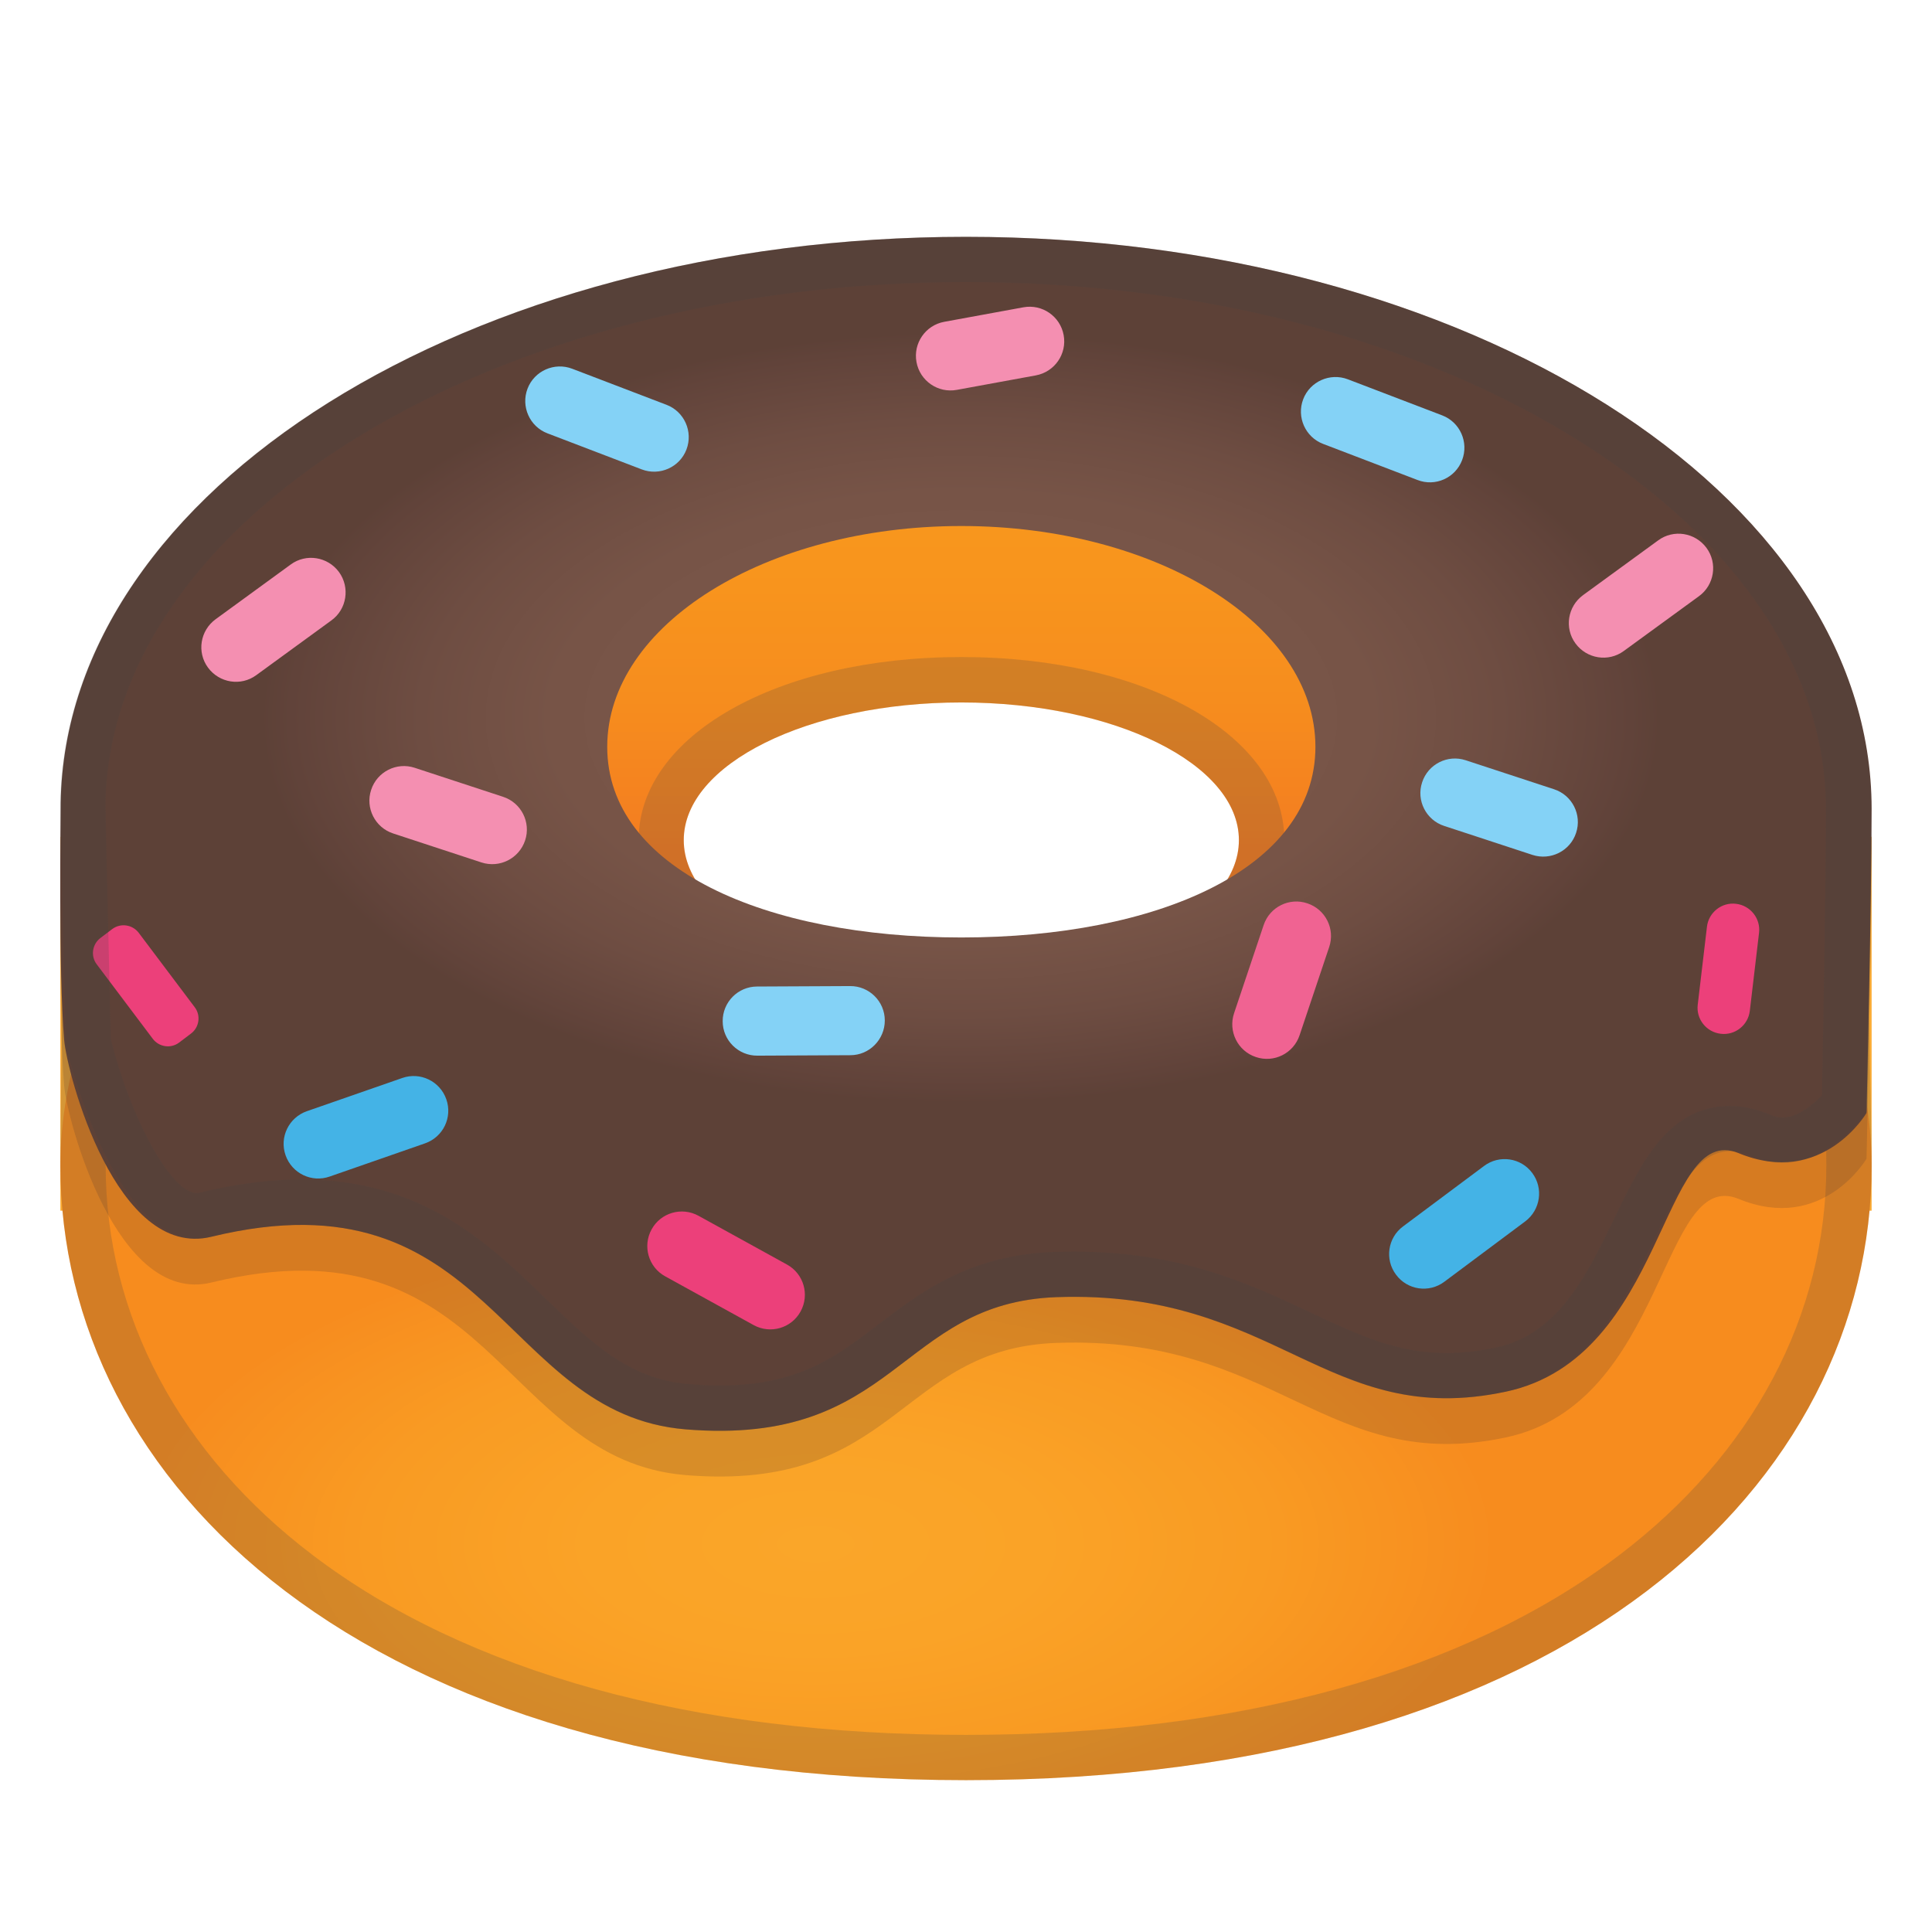
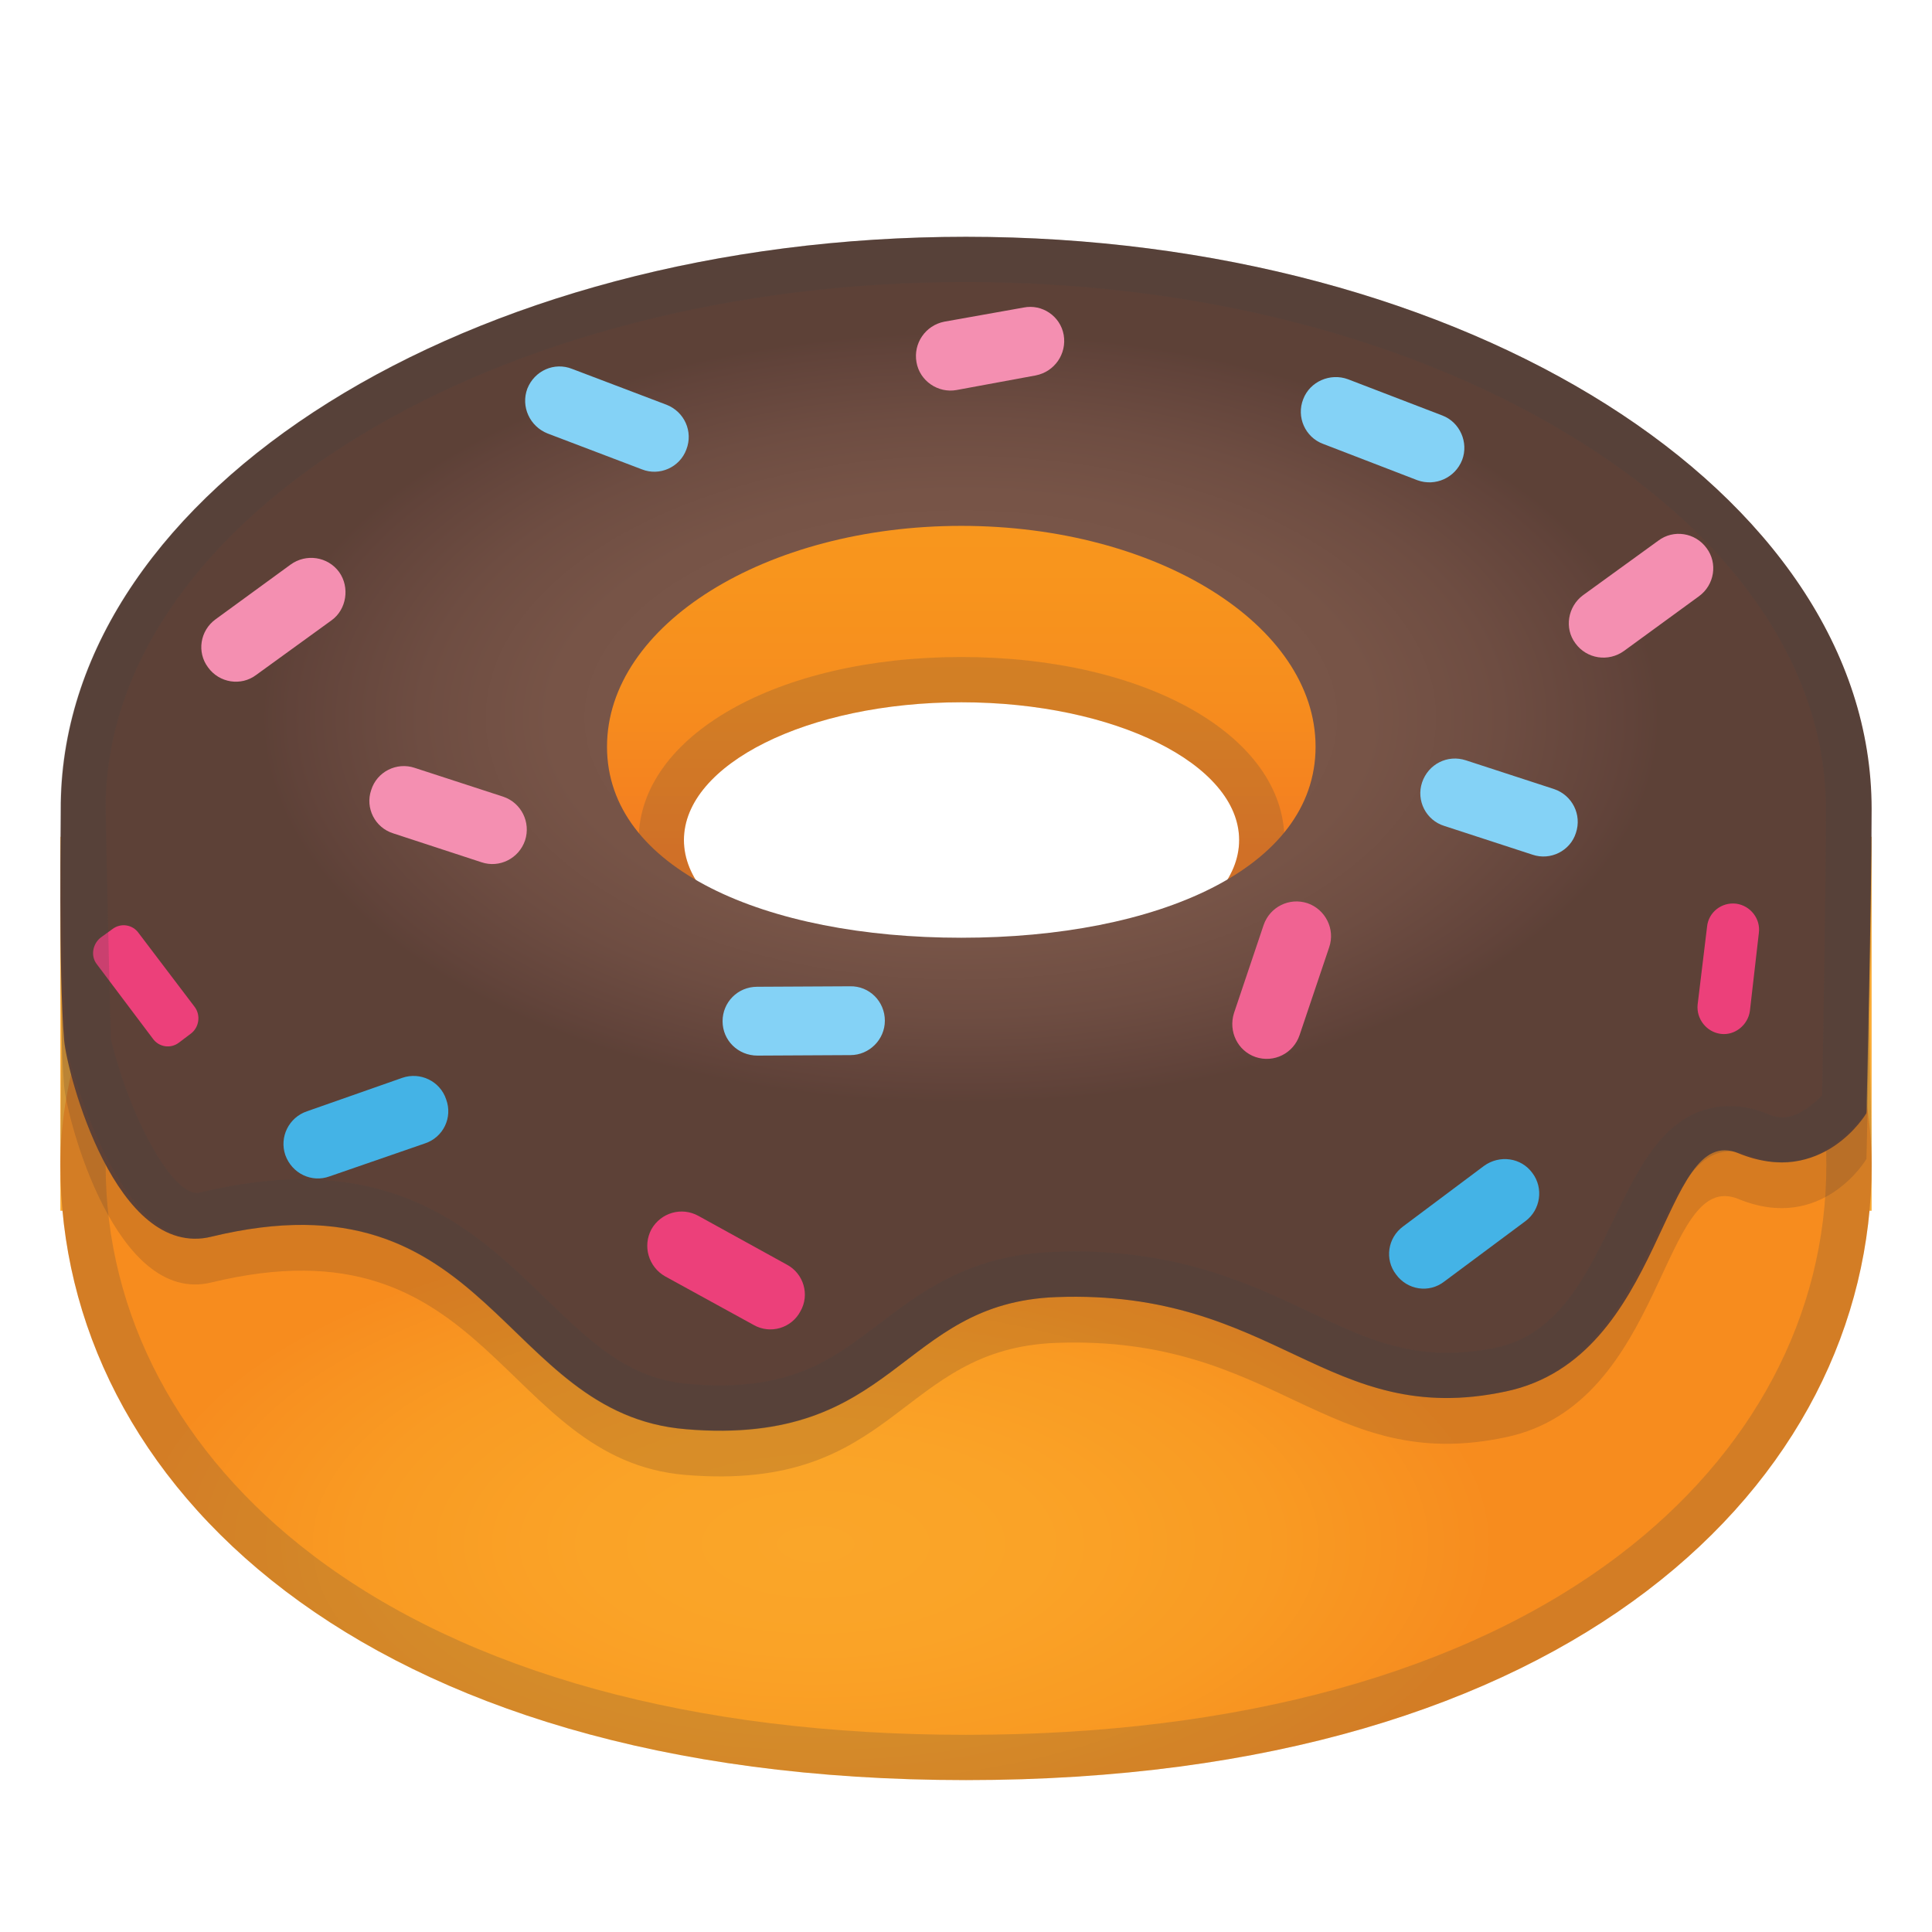
- <svg xmlns="http://www.w3.org/2000/svg" enable-background="new 0 0 128 128" viewBox="0 0 128 128">
-   <linearGradient id="a" gradientUnits="userSpaceOnUse" x1="64" x2="64" y1="28.939" y2="75.018">
-     <stop offset="0" stop-color="#f8981d" />
-     <stop offset=".191" stop-color="#f8951d" />
-     <stop offset=".378" stop-color="#f68d1e" />
-     <stop offset=".562" stop-color="#f47f20" />
-     <stop offset=".59" stop-color="#f47c20" />
-   </linearGradient>
-   <radialGradient id="b" cx="54.048" cy="102.3" gradientTransform="matrix(1 0 0 .4738 0 53.835)" gradientUnits="userSpaceOnUse" r="59.884">
-     <stop offset=".001" stop-color="#faa629" />
-     <stop offset=".251" stop-color="#faa327" />
-     <stop offset=".496" stop-color="#f99b23" />
-     <stop offset=".738" stop-color="#f78d1f" />
-     <stop offset=".751" stop-color="#f78c1e" />
-   </radialGradient>
-   <radialGradient id="c" cx="63.661" cy="47.552" gradientTransform="matrix(1 0 0 .5511 0 21.345)" gradientUnits="userSpaceOnUse" r="51.811">
-     <stop offset="0" stop-color="#8d6e63" />
-     <stop offset=".353" stop-color="#795649" />
-     <stop offset=".524" stop-color="#775447" />
-     <stop offset=".691" stop-color="#6e4d42" />
-     <stop offset=".857" stop-color="#61433a" />
-     <stop offset=".895" stop-color="#5d4137" />
-   </radialGradient>
-   <path d="m4 55.44h11.5v24.77h-11.5z" fill="#fbac35" />
-   <path d="m112.5 55.44h11.5v24.77h-11.5z" fill="#fbac35" />
-   <path d="m64 29.42c-28.31 0-52.03 19.59-58.34 38.35h116.68c-6.31-18.76-30.03-38.35-58.34-38.35zm-.31 35.36c-10.16 0-18.39-4.08-18.39-9.12s8.23-9.12 18.39-9.12 18.39 4.08 18.39 9.12-8.23 9.12-18.39 9.12z" fill="url(#a)" />
-   <path d="m5.66 67.77c-1.07 3.2-1.66 6.38-1.66 9.43 0 20.93 19.75 40.74 60 40.74s60-19.81 60-40.74c0-3.05-.59-6.22-1.66-9.42h-116.68z" fill="url(#b)" />
-   <path d="m120.78 65.82c.08 3.56.22 9.36.22 11.38 0 9.94-4.87 19.11-13.72 25.83-10.26 7.79-25.23 11.91-43.28 11.91s-33.02-4.12-43.28-11.91c-8.85-6.72-13.72-15.89-13.72-25.83 0-2.02.08-7.8.14-11.38zm2.93-3h-119.53s-.18 11.33-.18 14.38c0 20.93 19.75 40.74 60 40.74s60-19.81 60-40.74c0-3.05-.29-14.38-.29-14.38z" fill="#434343" opacity=".2" />
-   <path d="m124 56.62c0-20.93-26.86-37.9-60-37.9-32.93 0-59.65 16.76-59.98 37.51 0 .61-.15 11.2.23 15.7.19 2.25 3.45 14.57 9.75 13.04 18.5-4.5 19.15 11.76 31.44 12.76 14.03 1.14 14.06-8.39 24.56-8.76 14.58-.52 17.9 8.79 29.78 6.26 10.64-2.27 10.24-17.93 15.41-15.8 5.56 2.29 8.47-2.66 8.47-2.66s.34-14.1.34-20.15zm-60.31-25.38c26.81 0 27.46 13.18 27.46 21.26s-14.5 12.63-27.46 12.63-27.46-4.55-27.46-12.63c0-8.07.65-21.26 27.46-21.26z" fill="#4e352e" opacity=".2" />
-   <path d="m64 32.42c12.43 0 25.1 4.12 35.69 11.59 8.16 5.76 14.62 13.16 18.21 20.76h-39.8c4.34-2.19 6.99-5.41 6.99-9.12 0-6.91-9.19-12.12-21.39-12.12-12.19 0-21.39 5.21-21.39 12.12 0 3.71 2.65 6.93 6.99 9.12h-39.19c3.59-7.6 10.04-14.99 18.21-20.76 10.58-7.47 23.25-11.59 35.68-11.59m0-3c-28.31 0-52.03 19.59-58.34 38.35h116.68c-6.31-18.76-30.03-38.35-58.34-38.35zm-.31 35.36c-10.16 0-18.39-4.08-18.39-9.12s8.23-9.12 18.39-9.12 18.39 4.08 18.39 9.12c0 5.03-8.23 9.12-18.39 9.12z" fill="#434343" opacity=".2" />
-   <path d="m124 53.59c0-20.93-26.86-37.9-60-37.9-32.93 0-59.65 16.76-59.98 37.51 0 .61-.15 11.2.23 15.7.19 2.25 3.45 14.57 9.75 13.04 18.5-4.5 19.15 11.76 31.44 12.76 14.03 1.14 14.06-8.38 24.56-8.76 14.58-.52 17.9 8.79 29.78 6.26 10.64-2.27 10.24-17.93 15.41-15.8 5.56 2.29 8.47-2.66 8.47-2.66s.34-14.1.34-20.15zm-60.31-18.74c12.96 0 23.46 6.55 23.46 14.63s-10.5 12.63-23.46 12.63-23.46-4.55-23.46-12.63 10.5-14.63 23.46-14.63z" fill="url(#c)" />
-   <path d="m42.52 31.1-6.25-2.39c-1.18-.45-1.77-1.78-1.32-2.96s1.78-1.77 2.96-1.32l6.25 2.39c1.18.45 1.77 1.78 1.32 2.96s-1.78 1.77-2.96 1.32z" fill="#84d2f6" />
-   <path d="m49.93 87.79-5.86-3.23c-1.11-.61-1.51-2-.9-3.11s2-1.51 3.11-.9l5.86 3.23c1.11.61 1.51 2 .9 3.11s-2 1.51-3.11.9z" fill="#ec407a" />
-   <path d="m28.16 75.75-6.32 2.2c-1.19.42-2.5-.21-2.92-1.41-.42-1.19.21-2.5 1.41-2.92l6.32-2.2c1.19-.42 2.5.21 2.92 1.41s-.21 2.5-1.41 2.92z" fill="#44b3e6" />
-   <path d="m101.05 80.92-5.36 4c-1.01.76-2.45.55-3.2-.47-.76-1.01-.55-2.45.47-3.2l5.36-4c1.01-.76 2.45-.55 3.2.47.75 1.01.54 2.44-.47 3.2z" fill="#44b3e6" />
-   <path d="m116.54 61.81-.61 5.16c-.11.95-.98 1.64-1.93 1.52-.95-.11-1.64-.98-1.52-1.93l.61-5.16c.11-.95.98-1.64 1.93-1.52.95.11 1.64.98 1.52 1.93z" fill="#ec407a" />
-   <path d="m9.19 61.8 3.71 4.93c.42.55.3 1.34-.25 1.75l-.78.59c-.55.42-1.34.3-1.75-.25l-3.71-4.93c-.42-.55-.3-1.34.25-1.75l.78-.59c.55-.41 1.33-.3 1.75.25z" fill="#ec407a" />
-   <path d="m93.91 31.8-6.25-2.39c-1.18-.45-1.77-1.78-1.32-2.96s1.78-1.77 2.96-1.32l6.25 2.39c1.18.45 1.77 1.78 1.32 2.96-.45 1.19-1.78 1.78-2.96 1.32z" fill="#84d2f6" />
-   <path d="m112.56 39.5-4.98 3.63c-1.02.75-2.45.52-3.2-.5s-.52-2.45.5-3.2l4.98-3.63c1.02-.75 2.45-.52 3.2.5s.52 2.46-.5 3.2z" fill="#f48fb1" />
-   <path d="m68.63 24.87-5.24.96c-1.24.23-2.44-.59-2.67-1.84-.23-1.24.59-2.44 1.84-2.67l5.24-.96c1.24-.23 2.44.59 2.67 1.84s-.6 2.44-1.84 2.67z" fill="#f48fb1" />
-   <path d="m81.76 67.13 1.96-5.84c.4-1.2 1.7-1.85 2.9-1.44 1.2.4 1.85 1.7 1.44 2.9l-1.96 5.84c-.4 1.2-1.7 1.85-2.9 1.44-1.2-.4-1.84-1.7-1.44-2.9z" fill="#f06392" />
-   <path d="m21.96 41.1-4.98 3.63c-1.02.75-2.45.52-3.2-.5s-.52-2.45.5-3.2l4.98-3.63c1.02-.75 2.45-.52 3.2.5.74 1.02.52 2.46-.5 3.2z" fill="#f48fb1" />
-   <path d="m31.9 57.14-5.85-1.92c-1.2-.39-1.86-1.69-1.46-2.89.39-1.2 1.69-1.86 2.89-1.46l5.85 1.92c1.2.39 1.86 1.69 1.46 2.89s-1.69 1.85-2.89 1.46z" fill="#f48fb1" />
-   <path d="m56.34 69.91-6.16.03c-1.26.01-2.3-1.01-2.3-2.28-.01-1.26 1.01-2.3 2.28-2.3l6.16-.03c1.26-.01 2.3 1.01 2.3 2.28 0 1.26-1.02 2.3-2.28 2.3z" fill="#84d2f6" />
-   <path d="m101.53 56.64-5.85-1.92c-1.2-.39-1.86-1.69-1.46-2.89.39-1.2 1.69-1.86 2.89-1.46l5.85 1.92c1.2.39 1.86 1.69 1.46 2.89-.39 1.2-1.69 1.85-2.89 1.46z" fill="#84d2f6" />
-   <path d="m63.97 18.69c15.47 0 29.97 3.78 40.83 10.64 10.43 6.59 16.17 15.21 16.17 24.27 0 5-.2 15.62-.26 18.96-.6.63-1.61 1.48-2.61 1.48-.27 0-.53-.06-.81-.18-.9-.39-1.8-.59-2.67-.59-4.07 0-5.89 3.75-7.64 7.39-1.84 3.8-3.74 7.74-7.85 8.61-1.17.25-2.26.37-3.32.37-3.29 0-5.91-1.24-8.95-2.67-4.03-1.9-8.6-4.05-15.72-4.05-.42 0-.84.01-1.28.02-5.63.2-8.84 2.65-11.67 4.81-2.85 2.17-5.3 4.04-10.52 4.04-.64 0-1.32-.03-2.02-.09-3.98-.32-6.52-2.78-9.46-5.63-3.84-3.72-8.19-7.93-16.24-7.93-2.07 0-4.32.29-6.7.87-.08.02-.16.03-.23.03-1.66 0-4.38-4.93-5.68-10.22-.14-6.03-.35-14.9-.35-15.59.33-19.05 25.88-34.54 56.98-34.54m0-3c-32.93 0-59.65 16.76-59.98 37.52 0 .61.36 16.02.36 16.02s2.99 12.83 8.67 12.83c.31 0 .62-.04.95-.12 2.24-.54 4.22-.79 5.99-.79 12.84 0 14.65 12.67 25.45 13.55.8.07 1.55.1 2.26.1 11.81 0 12.4-8.5 22.3-8.86.4-.01.79-.02 1.17-.02 11.92 0 16.05 6.72 24.66 6.72 1.22 0 2.52-.13 3.95-.44 9.78-2.08 9.79-15.93 14.87-15.93.45 0 .94.11 1.47.34.7.3 1.37.43 2.01.43 3.29 0 5.59-3.39 5.59-3.39s.28-14 .28-20.05c0-20.94-26.86-37.91-60-37.91z" fill="#434343" opacity=".2" />
+ <svg xmlns="http://www.w3.org/2000/svg" xmlns:xlink="http://www.w3.org/1999/xlink" width="16pt" height="16pt" viewBox="0 0 16 16" version="1.1">
+   <defs>
+     <linearGradient id="linear0" gradientUnits="userSpaceOnUse" x1="64" y1="28.939" x2="64" y2="75.018" gradientTransform="matrix(0.125,0,0,0.125,0,0)">
+       <stop offset="0" style="stop-color:rgb(97.255%,59.608%,11.373%);stop-opacity:1;" />
+       <stop offset="0.191" style="stop-color:rgb(97.255%,58.431%,11.373%);stop-opacity:1;" />
+       <stop offset="0.378" style="stop-color:rgb(96.471%,55.294%,11.765%);stop-opacity:1;" />
+       <stop offset="0.562" style="stop-color:rgb(95.686%,49.804%,12.549%);stop-opacity:1;" />
+       <stop offset="0.59" style="stop-color:rgb(95.686%,48.627%,12.549%);stop-opacity:1;" />
+     </linearGradient>
+     <radialGradient id="radial0" gradientUnits="userSpaceOnUse" cx="54.048" cy="102.3" fx="54.048" fy="102.3" r="59.884" gradientTransform="matrix(0.125,0,0,0.059225,0,6.729375)">
+       <stop offset="0.001" style="stop-color:rgb(98.039%,65.098%,16.078%);stop-opacity:1;" />
+       <stop offset="0.251" style="stop-color:rgb(98.039%,63.922%,15.294%);stop-opacity:1;" />
+       <stop offset="0.496" style="stop-color:rgb(97.647%,60.784%,13.725%);stop-opacity:1;" />
+       <stop offset="0.738" style="stop-color:rgb(96.863%,55.294%,12.157%);stop-opacity:1;" />
+       <stop offset="0.751" style="stop-color:rgb(96.863%,54.902%,11.765%);stop-opacity:1;" />
+     </radialGradient>
+     <filter id="alpha" filterUnits="objectBoundingBox" x="0%" y="0%" width="100%" height="100%">
+       <feColorMatrix type="matrix" in="SourceGraphic" values="0 0 0 0 1 0 0 0 0 1 0 0 0 0 1 0 0 0 1 0" />
+     </filter>
+     <mask id="mask0">
+       <g filter="url(#alpha)">
+         <rect x="0" y="0" width="16" height="16" style="fill:rgb(0%,0%,0%);fill-opacity:0.2;stroke:none;" />
+       </g>
+     </mask>
+     <clipPath id="clip1">
+       <rect x="0" y="0" width="16" height="16" />
+     </clipPath>
+     <g id="surface5" clip-path="url(#clip1)">
+       <path style=" stroke:none;fill-rule:nonzero;fill:rgb(26.275%,26.275%,26.275%);fill-opacity:1;" d="M 15.098 8.227 C 15.109 8.672 15.125 9.398 15.125 9.648 C 15.125 10.891 14.516 12.039 13.41 12.879 C 12.129 13.852 10.258 14.367 8 14.367 C 5.742 14.367 3.871 13.852 2.59 12.879 C 1.484 12.039 0.875 10.891 0.875 9.648 C 0.875 9.398 0.887 8.676 0.891 8.227 Z M 15.465 7.852 L 0.523 7.852 C 0.523 7.852 0.5 9.27 0.5 9.648 C 0.5 12.266 2.969 14.742 8 14.742 C 13.031 14.742 15.5 12.266 15.5 9.648 C 15.5 9.27 15.465 7.852 15.465 7.852 Z M 15.465 7.852 " />
+     </g>
+     <mask id="mask1">
+       <g filter="url(#alpha)">
+         <rect x="0" y="0" width="16" height="16" style="fill:rgb(0%,0%,0%);fill-opacity:0.2;stroke:none;" />
+       </g>
+     </mask>
+     <clipPath id="clip2">
+       <rect x="0" y="0" width="16" height="16" />
+     </clipPath>
+     <g id="surface8" clip-path="url(#clip2)">
+       <path style=" stroke:none;fill-rule:nonzero;fill:rgb(30.588%,20.784%,18.039%);fill-opacity:1;" d="M 15.5 7.078 C 15.5 4.461 12.141 2.34 8 2.34 C 3.883 2.34 0.543 4.434 0.504 7.027 C 0.504 7.105 0.484 8.43 0.531 8.992 C 0.555 9.273 0.961 10.812 1.75 10.621 C 4.062 10.059 4.145 12.09 5.68 12.215 C 7.434 12.359 7.438 11.168 8.75 11.121 C 10.574 11.055 10.988 12.219 12.473 11.902 C 13.801 11.621 13.754 9.664 14.398 9.93 C 15.094 10.215 15.457 9.598 15.457 9.598 C 15.457 9.598 15.5 7.832 15.5 7.078 Z M 7.961 3.906 C 11.312 3.906 11.395 5.551 11.395 6.562 C 11.395 7.574 9.582 8.141 7.961 8.141 C 6.34 8.141 4.527 7.574 4.527 6.562 C 4.527 5.555 4.609 3.906 7.961 3.906 Z M 7.961 3.906 " />
+     </g>
+     <mask id="mask2">
+       <g filter="url(#alpha)">
+         <rect x="0" y="0" width="16" height="16" style="fill:rgb(0%,0%,0%);fill-opacity:0.2;stroke:none;" />
+       </g>
+     </mask>
+     <clipPath id="clip3">
+       <rect x="0" y="0" width="16" height="16" />
+     </clipPath>
+     <g id="surface11" clip-path="url(#clip3)">
+       <path style=" stroke:none;fill-rule:nonzero;fill:rgb(26.275%,26.275%,26.275%);fill-opacity:1;" d="M 8 4.051 C 9.555 4.051 11.137 4.566 12.461 5.5 C 13.48 6.223 14.289 7.145 14.738 8.098 L 9.762 8.098 C 10.305 7.824 10.637 7.422 10.637 6.957 C 10.637 6.094 9.488 5.441 7.961 5.441 C 6.438 5.441 5.289 6.094 5.289 6.957 C 5.289 7.422 5.621 7.824 6.164 8.098 L 1.266 8.098 C 1.711 7.145 2.52 6.223 3.539 5.5 C 4.863 4.566 6.445 4.051 8 4.051 M 8 3.676 C 4.461 3.676 1.496 6.125 0.707 8.473 L 15.293 8.473 C 14.504 6.125 11.539 3.676 8 3.676 Z M 7.961 8.098 C 6.691 8.098 5.664 7.586 5.664 6.957 C 5.664 6.328 6.691 5.816 7.961 5.816 C 9.23 5.816 10.262 6.328 10.262 6.957 C 10.262 7.586 9.23 8.098 7.961 8.098 Z M 7.961 8.098 " />
+     </g>
+     <radialGradient id="radial1" gradientUnits="userSpaceOnUse" cx="63.661" cy="47.552" fx="63.661" fy="47.552" r="51.811" gradientTransform="matrix(0.125,0,0,0.0688875,0,2.668125)">
+       <stop offset="0" style="stop-color:rgb(55.294%,43.137%,38.824%);stop-opacity:1;" />
+       <stop offset="0.353" style="stop-color:rgb(47.451%,33.725%,28.627%);stop-opacity:1;" />
+       <stop offset="0.524" style="stop-color:rgb(46.667%,32.941%,27.843%);stop-opacity:1;" />
+       <stop offset="0.691" style="stop-color:rgb(43.137%,30.196%,25.882%);stop-opacity:1;" />
+       <stop offset="0.857" style="stop-color:rgb(38.039%,26.275%,22.745%);stop-opacity:1;" />
+       <stop offset="0.895" style="stop-color:rgb(36.471%,25.49%,21.569%);stop-opacity:1;" />
+     </radialGradient>
+     <mask id="mask3">
+       <g filter="url(#alpha)">
+         <rect x="0" y="0" width="16" height="16" style="fill:rgb(0%,0%,0%);fill-opacity:0.2;stroke:none;" />
+       </g>
+     </mask>
+     <clipPath id="clip4">
+       <rect x="0" y="0" width="16" height="16" />
+     </clipPath>
+     <g id="surface14" clip-path="url(#clip4)">
+       <path style=" stroke:none;fill-rule:nonzero;fill:rgb(26.275%,26.275%,26.275%);fill-opacity:1;" d="M 7.996 2.336 C 9.93 2.336 11.742 2.809 13.102 3.668 C 14.402 4.488 15.121 5.566 15.121 6.699 C 15.121 7.324 15.098 8.652 15.09 9.07 C 15.016 9.148 14.887 9.254 14.762 9.254 C 14.73 9.254 14.695 9.246 14.66 9.234 C 14.547 9.184 14.438 9.16 14.328 9.16 C 13.82 9.16 13.59 9.629 13.371 10.082 C 13.141 10.559 12.906 11.051 12.391 11.16 C 12.246 11.191 12.109 11.203 11.977 11.203 C 11.566 11.203 11.238 11.051 10.859 10.871 C 10.355 10.633 9.781 10.363 8.891 10.363 C 8.84 10.363 8.789 10.367 8.734 10.367 C 8.027 10.391 7.629 10.699 7.273 10.969 C 6.918 11.238 6.609 11.473 5.957 11.473 C 5.879 11.473 5.793 11.469 5.707 11.461 C 5.207 11.422 4.891 11.113 4.523 10.758 C 4.043 10.293 3.5 9.766 2.492 9.766 C 2.234 9.766 1.953 9.805 1.656 9.875 C 1.645 9.879 1.637 9.879 1.629 9.879 C 1.422 9.879 1.078 9.266 0.918 8.602 C 0.898 7.848 0.875 6.738 0.875 6.652 C 0.914 4.273 4.109 2.336 7.996 2.336 M 7.996 1.961 C 3.879 1.961 0.539 4.055 0.5 6.652 C 0.5 6.727 0.543 8.652 0.543 8.652 C 0.543 8.652 0.918 10.258 1.629 10.258 C 1.668 10.258 1.703 10.254 1.746 10.242 C 2.027 10.176 2.273 10.145 2.496 10.145 C 4.102 10.145 4.328 11.727 5.676 11.836 C 5.777 11.848 5.871 11.852 5.957 11.852 C 7.434 11.852 7.508 10.789 8.746 10.742 C 8.797 10.742 8.844 10.738 8.891 10.738 C 10.383 10.738 10.898 11.578 11.977 11.578 C 12.129 11.578 12.289 11.562 12.469 11.523 C 13.691 11.266 13.691 9.535 14.328 9.535 C 14.383 9.535 14.445 9.547 14.512 9.578 C 14.598 9.613 14.684 9.629 14.762 9.629 C 15.172 9.629 15.461 9.207 15.461 9.207 C 15.461 9.207 15.496 7.457 15.496 6.699 C 15.496 4.082 12.141 1.961 7.996 1.961 Z M 7.996 1.961 " />
+     </g>
+   </defs>
+   <g id="surface1">
+     <path style=" stroke:none;fill-rule:nonzero;fill:rgb(98.431%,67.451%,20.784%);fill-opacity:1;" d="M 0.5 6.93 L 1.938 6.93 L 1.938 10.027 L 0.5 10.027 Z M 0.5 6.93 " />
+     <path style=" stroke:none;fill-rule:nonzero;fill:rgb(98.431%,67.451%,20.784%);fill-opacity:1;" d="M 14.062 6.93 L 15.5 6.93 L 15.5 10.027 L 14.062 10.027 Z M 14.062 6.93 " />
+     <path style=" stroke:none;fill-rule:nonzero;fill:url(#linear0);" d="M 8 3.676 C 4.461 3.676 1.496 6.125 0.707 8.473 L 15.293 8.473 C 14.504 6.125 11.539 3.676 8 3.676 Z M 7.961 8.098 C 6.691 8.098 5.664 7.586 5.664 6.957 C 5.664 6.328 6.691 5.816 7.961 5.816 C 9.23 5.816 10.262 6.328 10.262 6.957 C 10.262 7.586 9.23 8.098 7.961 8.098 Z M 7.961 8.098 " />
+     <path style=" stroke:none;fill-rule:nonzero;fill:url(#radial0);" d="M 0.707 8.473 C 0.574 8.871 0.5 9.27 0.5 9.648 C 0.5 12.266 2.969 14.742 8 14.742 C 13.031 14.742 15.5 12.266 15.5 9.648 C 15.5 9.27 15.426 8.871 15.293 8.473 Z M 0.707 8.473 " />
+     <use xlink:href="#surface5" mask="url(#mask0)" />
+     <use xlink:href="#surface8" mask="url(#mask1)" />
+     <use xlink:href="#surface11" mask="url(#mask2)" />
+     <path style=" stroke:none;fill-rule:nonzero;fill:url(#radial1);" d="M 15.5 6.699 C 15.5 4.082 12.141 1.961 8 1.961 C 3.883 1.961 0.543 4.055 0.504 6.648 C 0.504 6.727 0.484 8.051 0.531 8.613 C 0.555 8.895 0.961 10.434 1.75 10.242 C 4.062 9.68 4.145 11.711 5.68 11.836 C 7.434 11.98 7.438 10.789 8.75 10.742 C 10.574 10.676 10.988 11.84 12.473 11.523 C 13.801 11.242 13.754 9.285 14.398 9.551 C 15.094 9.836 15.457 9.219 15.457 9.219 C 15.457 9.219 15.5 7.453 15.5 6.699 Z M 7.961 4.355 C 9.582 4.355 10.895 5.176 10.895 6.184 C 10.895 7.195 9.582 7.766 7.961 7.766 C 6.34 7.766 5.027 7.195 5.027 6.184 C 5.027 5.176 6.34 4.355 7.961 4.355 Z M 7.961 4.355 " />
+     <path style=" stroke:none;fill-rule:nonzero;fill:rgb(51.765%,82.353%,96.471%);fill-opacity:1;" d="M 5.316 3.887 L 4.535 3.59 C 4.387 3.531 4.312 3.367 4.367 3.219 C 4.426 3.07 4.59 2.996 4.738 3.055 L 5.52 3.352 C 5.668 3.41 5.742 3.574 5.684 3.723 C 5.629 3.871 5.461 3.945 5.316 3.887 Z M 5.316 3.887 " />
+     <path style=" stroke:none;fill-rule:nonzero;fill:rgb(92.549%,25.098%,47.843%);fill-opacity:1;" d="M 6.242 10.973 L 5.508 10.57 C 5.371 10.492 5.32 10.32 5.395 10.18 C 5.473 10.043 5.645 9.992 5.785 10.07 L 6.516 10.473 C 6.656 10.547 6.707 10.723 6.629 10.859 C 6.555 11 6.379 11.051 6.242 10.973 Z M 6.242 10.973 " />
+     <path style=" stroke:none;fill-rule:nonzero;fill:rgb(26.667%,70.196%,90.196%);fill-opacity:1;" d="M 3.52 9.469 L 2.73 9.742 C 2.582 9.797 2.418 9.719 2.363 9.566 C 2.312 9.418 2.391 9.254 2.543 9.203 L 3.332 8.926 C 3.48 8.875 3.645 8.953 3.695 9.105 C 3.75 9.254 3.672 9.418 3.52 9.469 Z M 3.52 9.469 " />
+     <path style=" stroke:none;fill-rule:nonzero;fill:rgb(26.667%,70.196%,90.196%);fill-opacity:1;" d="M 12.633 10.113 L 11.961 10.613 C 11.836 10.711 11.656 10.684 11.562 10.555 C 11.465 10.43 11.492 10.25 11.621 10.156 L 12.289 9.656 C 12.418 9.562 12.598 9.586 12.691 9.715 C 12.785 9.84 12.758 10.02 12.633 10.113 Z M 12.633 10.113 " />
+     <path style=" stroke:none;fill-rule:nonzero;fill:rgb(92.549%,25.098%,47.843%);fill-opacity:1;" d="M 14.566 7.727 L 14.492 8.371 C 14.477 8.488 14.367 8.578 14.25 8.562 C 14.133 8.547 14.047 8.438 14.059 8.32 L 14.137 7.676 C 14.148 7.555 14.258 7.469 14.379 7.484 C 14.496 7.5 14.582 7.609 14.566 7.727 Z M 14.566 7.727 " />
+     <path style=" stroke:none;fill-rule:nonzero;fill:rgb(92.549%,25.098%,47.843%);fill-opacity:1;" d="M 1.148 7.727 L 1.613 8.34 C 1.664 8.41 1.648 8.508 1.582 8.559 L 1.484 8.633 C 1.414 8.688 1.316 8.672 1.266 8.602 L 0.801 7.984 C 0.75 7.918 0.766 7.82 0.832 7.766 L 0.93 7.695 C 1 7.641 1.098 7.656 1.148 7.727 Z M 1.148 7.727 " />
+     <path style=" stroke:none;fill-rule:nonzero;fill:rgb(51.765%,82.353%,96.471%);fill-opacity:1;" d="M 11.738 3.977 L 10.957 3.676 C 10.809 3.621 10.734 3.453 10.793 3.305 C 10.848 3.16 11.016 3.086 11.164 3.141 L 11.945 3.441 C 12.09 3.496 12.164 3.664 12.109 3.809 C 12.051 3.957 11.887 4.031 11.738 3.977 Z M 11.738 3.977 " />
+     <path style=" stroke:none;fill-rule:nonzero;fill:rgb(95.686%,56.078%,69.412%);fill-opacity:1;" d="M 14.07 4.938 L 13.449 5.391 C 13.32 5.484 13.141 5.457 13.047 5.328 C 12.953 5.203 12.984 5.023 13.109 4.93 L 13.734 4.477 C 13.859 4.383 14.039 4.41 14.133 4.539 C 14.227 4.664 14.199 4.844 14.07 4.938 Z M 14.07 4.938 " />
+     <path style=" stroke:none;fill-rule:nonzero;fill:rgb(95.686%,56.078%,69.412%);fill-opacity:1;" d="M 8.578 3.109 L 7.922 3.23 C 7.77 3.258 7.617 3.156 7.59 3 C 7.562 2.844 7.664 2.695 7.82 2.664 L 8.477 2.547 C 8.629 2.516 8.781 2.617 8.809 2.773 C 8.836 2.93 8.734 3.078 8.578 3.109 Z M 8.578 3.109 " />
+     <path style=" stroke:none;fill-rule:nonzero;fill:rgb(94.118%,38.824%,57.255%);fill-opacity:1;" d="M 10.219 8.391 L 10.465 7.66 C 10.516 7.512 10.676 7.43 10.828 7.48 C 10.977 7.531 11.059 7.695 11.008 7.844 L 10.762 8.574 C 10.711 8.723 10.551 8.805 10.398 8.754 C 10.25 8.703 10.172 8.543 10.219 8.391 Z M 10.219 8.391 " />
+     <path style=" stroke:none;fill-rule:nonzero;fill:rgb(95.686%,56.078%,69.412%);fill-opacity:1;" d="M 2.746 5.137 L 2.121 5.59 C 1.996 5.684 1.816 5.656 1.723 5.527 C 1.629 5.402 1.656 5.223 1.785 5.129 L 2.406 4.676 C 2.535 4.582 2.715 4.609 2.809 4.738 C 2.898 4.863 2.871 5.047 2.746 5.137 Z M 2.746 5.137 " />
+     <path style=" stroke:none;fill-rule:nonzero;fill:rgb(95.686%,56.078%,69.412%);fill-opacity:1;" d="M 3.988 7.141 L 3.258 6.902 C 3.105 6.855 3.023 6.691 3.074 6.543 C 3.121 6.391 3.285 6.309 3.434 6.359 L 4.168 6.598 C 4.316 6.648 4.398 6.809 4.348 6.961 C 4.297 7.109 4.137 7.191 3.988 7.141 Z M 3.988 7.141 " />
+     <path style=" stroke:none;fill-rule:nonzero;fill:rgb(51.765%,82.353%,96.471%);fill-opacity:1;" d="M 7.043 8.738 L 6.273 8.742 C 6.113 8.742 5.984 8.617 5.984 8.457 C 5.984 8.301 6.109 8.172 6.27 8.172 L 7.039 8.168 C 7.199 8.164 7.328 8.293 7.328 8.453 C 7.328 8.609 7.199 8.738 7.043 8.738 Z M 7.043 8.738 " />
+     <path style=" stroke:none;fill-rule:nonzero;fill:rgb(51.765%,82.353%,96.471%);fill-opacity:1;" d="M 12.691 7.078 L 11.961 6.84 C 11.809 6.793 11.727 6.629 11.777 6.48 C 11.828 6.328 11.988 6.246 12.141 6.297 L 12.871 6.535 C 13.02 6.586 13.102 6.746 13.051 6.898 C 13.004 7.047 12.84 7.129 12.691 7.078 Z M 12.691 7.078 " />
+     <use xlink:href="#surface14" mask="url(#mask3)" />
+   </g>
</svg>
